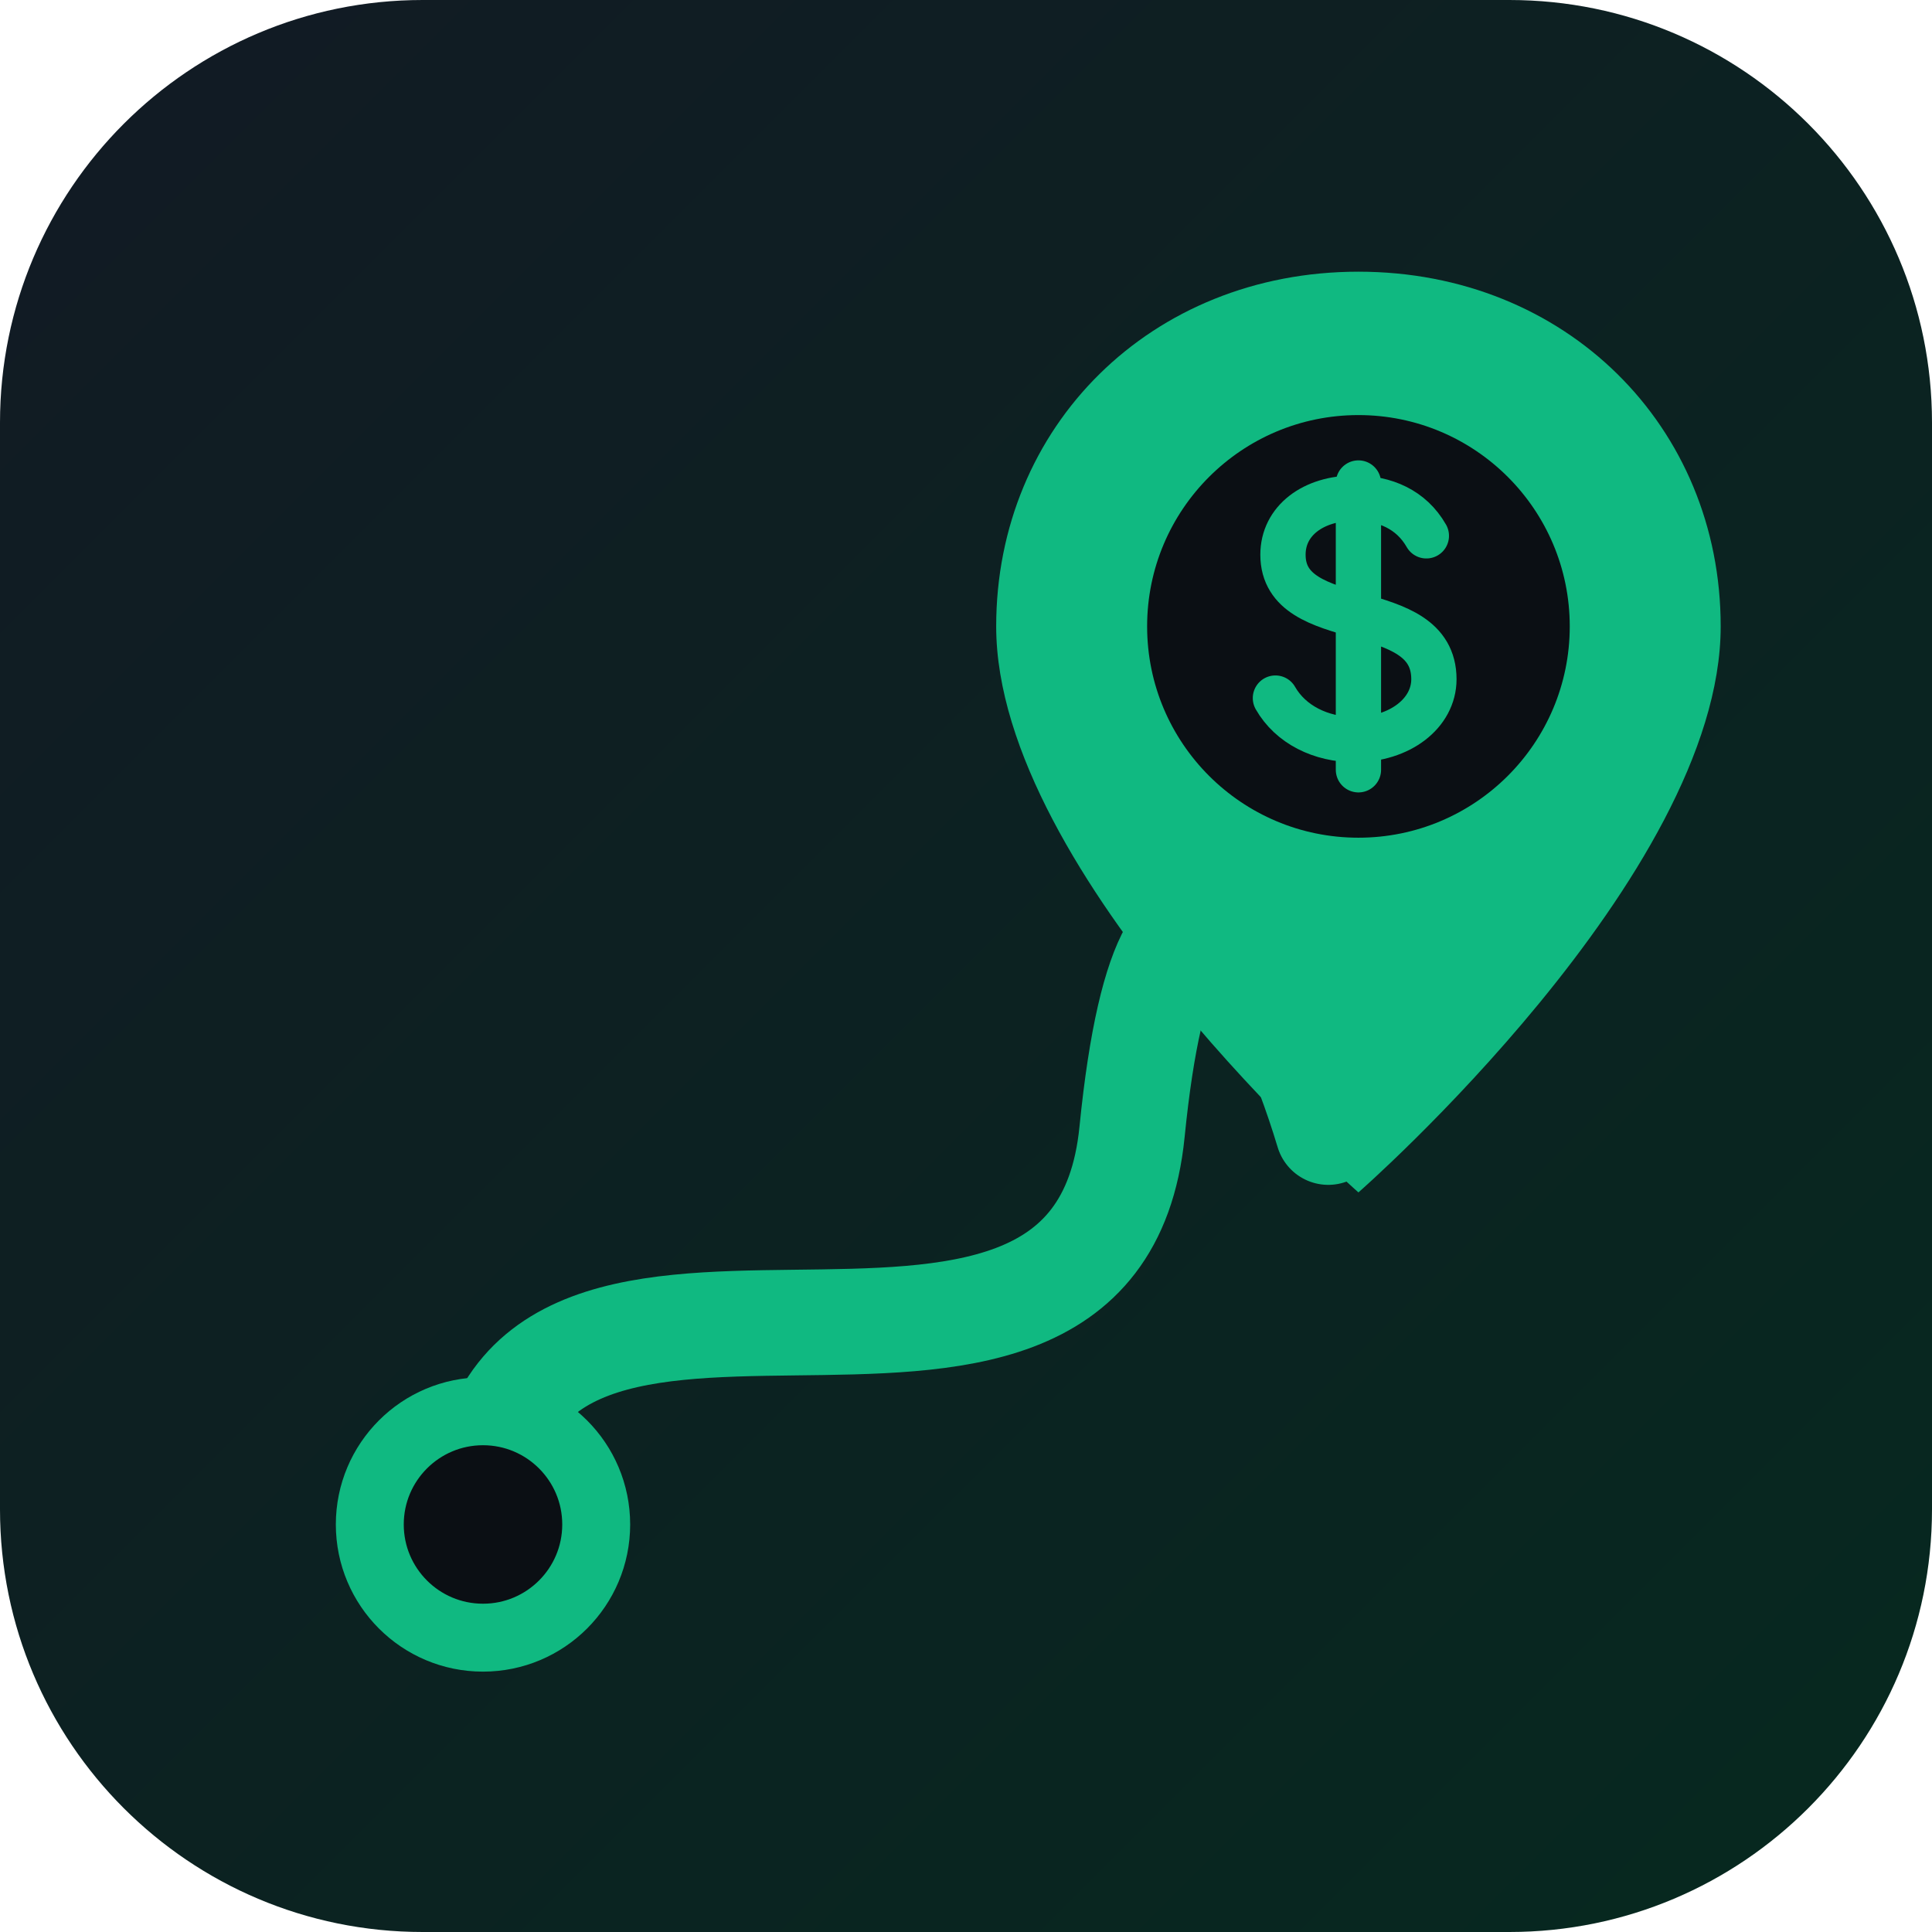
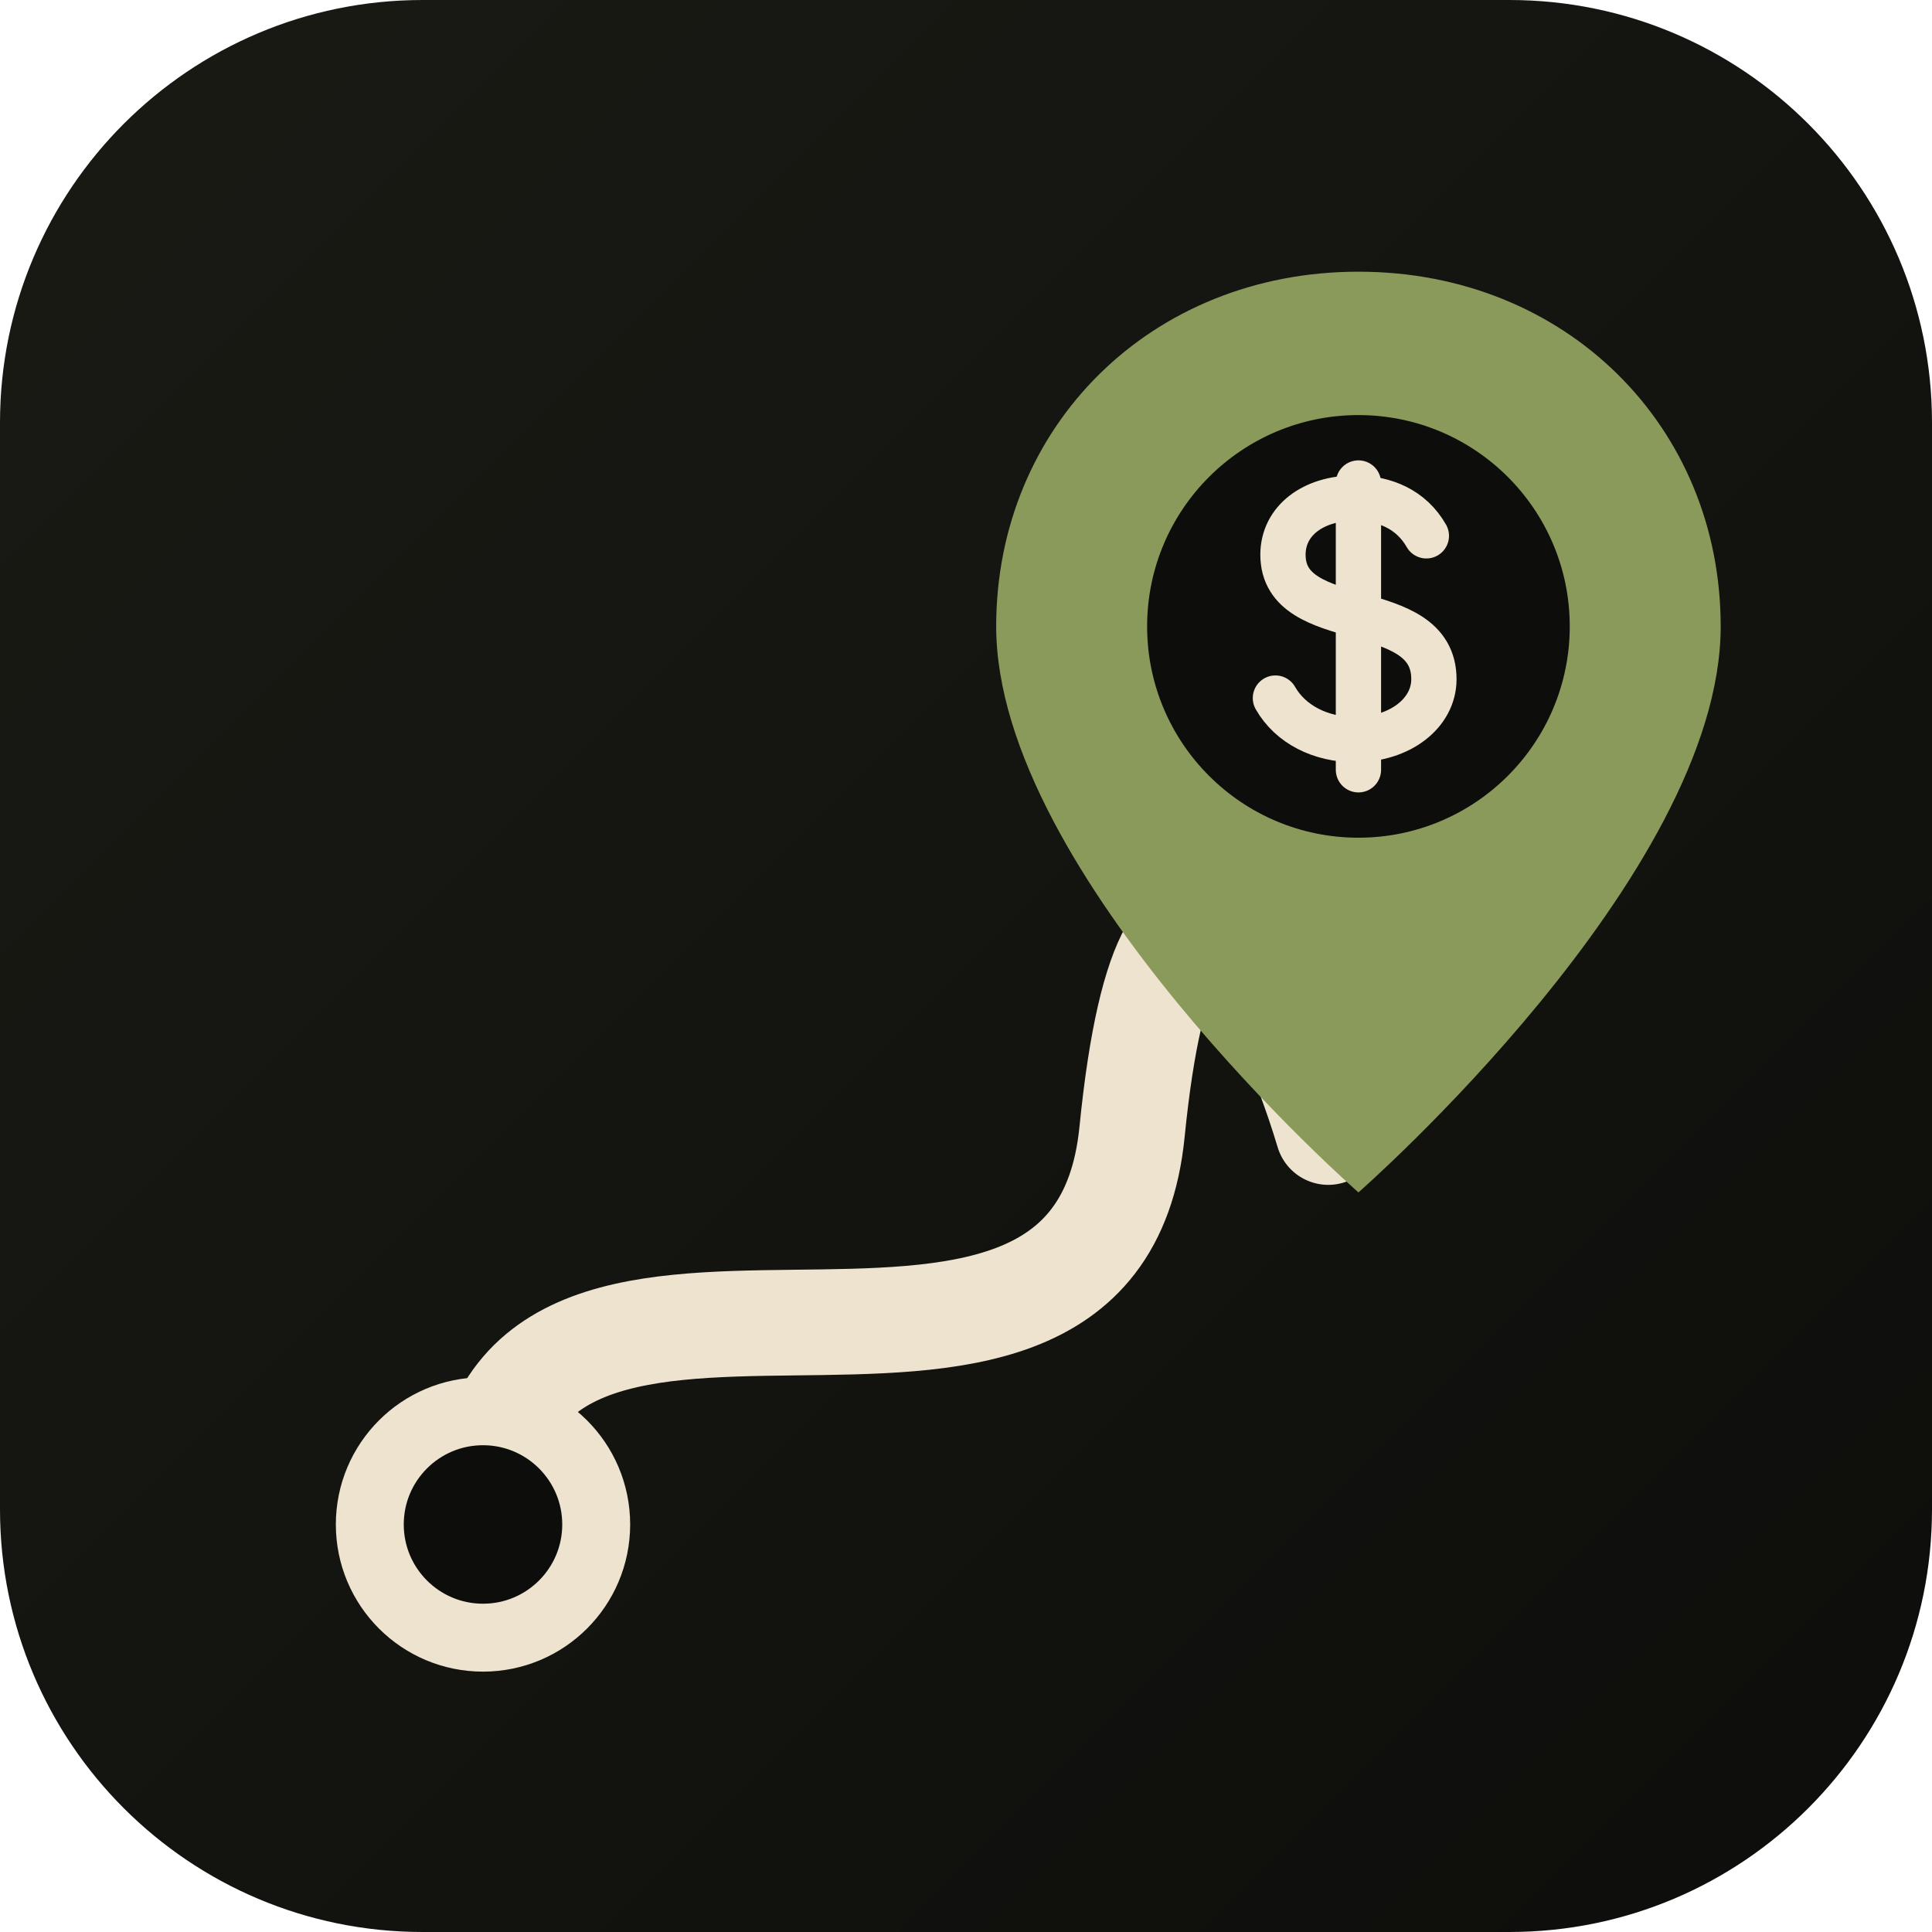
<svg xmlns="http://www.w3.org/2000/svg" viewBox="0 0 512 512">
  <defs>
    <linearGradient id="fondo" x1="0" y1="0" x2="1" y2="1">
-       <stop offset="0" stop-color="#121A24" />
-       <stop offset="1" stop-color="#06291F" />
+       <stop offset="0" stop-color="#1A1A15" />
+       <stop offset="1" stop-color="#0D0D0B" />
    </linearGradient>
  </defs>
  <rect width="512" height="512" rx="112" fill="url(#fondo)" />
-   <path d="M128 404 C 128 300, 290 400, 300 300 S 340 260, 352 300" fill="none" stroke="#10B981" stroke-width="28" stroke-linecap="round" />
-   <circle cx="128" cy="404" r="30" fill="#0B0F14" stroke="#10B981" stroke-width="18" />
-   <path d="M360 72c-55 0-96 41-96 94 0 66 96 150 96 150s96-84 96-150c0-53-41-94-96-94z" fill="#10B981" />
-   <circle cx="360" cy="166" r="56" fill="#0B0F14" />
-   <path d="M360 128v76M378 142c-4-7-11-10-19-10-11 0-19 6-19 15 0 21 40 11 40 33 0 9-9 16-21 16-9 0-17-4-21-11" fill="none" stroke="#10B981" stroke-width="12" stroke-linecap="round" stroke-linejoin="round" />
+   <path d="M128 404 C 128 300, 290 400, 300 300 S 340 260, 352 300" fill="none" stroke="#EDE3CF" stroke-width="28" stroke-linecap="round" />
+   <circle cx="128" cy="404" r="30" fill="#0D0D0B" stroke="#EDE3CF" stroke-width="18" />
+   <path d="M360 72c-55 0-96 41-96 94 0 66 96 150 96 150s96-84 96-150c0-53-41-94-96-94z" fill="#8A9A5B" />
+   <circle cx="360" cy="166" r="56" fill="#0D0D0B" />
+   <path d="M360 128v76M378 142c-4-7-11-10-19-10-11 0-19 6-19 15 0 21 40 11 40 33 0 9-9 16-21 16-9 0-17-4-21-11" fill="none" stroke="#EDE3CF" stroke-width="12" stroke-linecap="round" stroke-linejoin="round" />
</svg>
